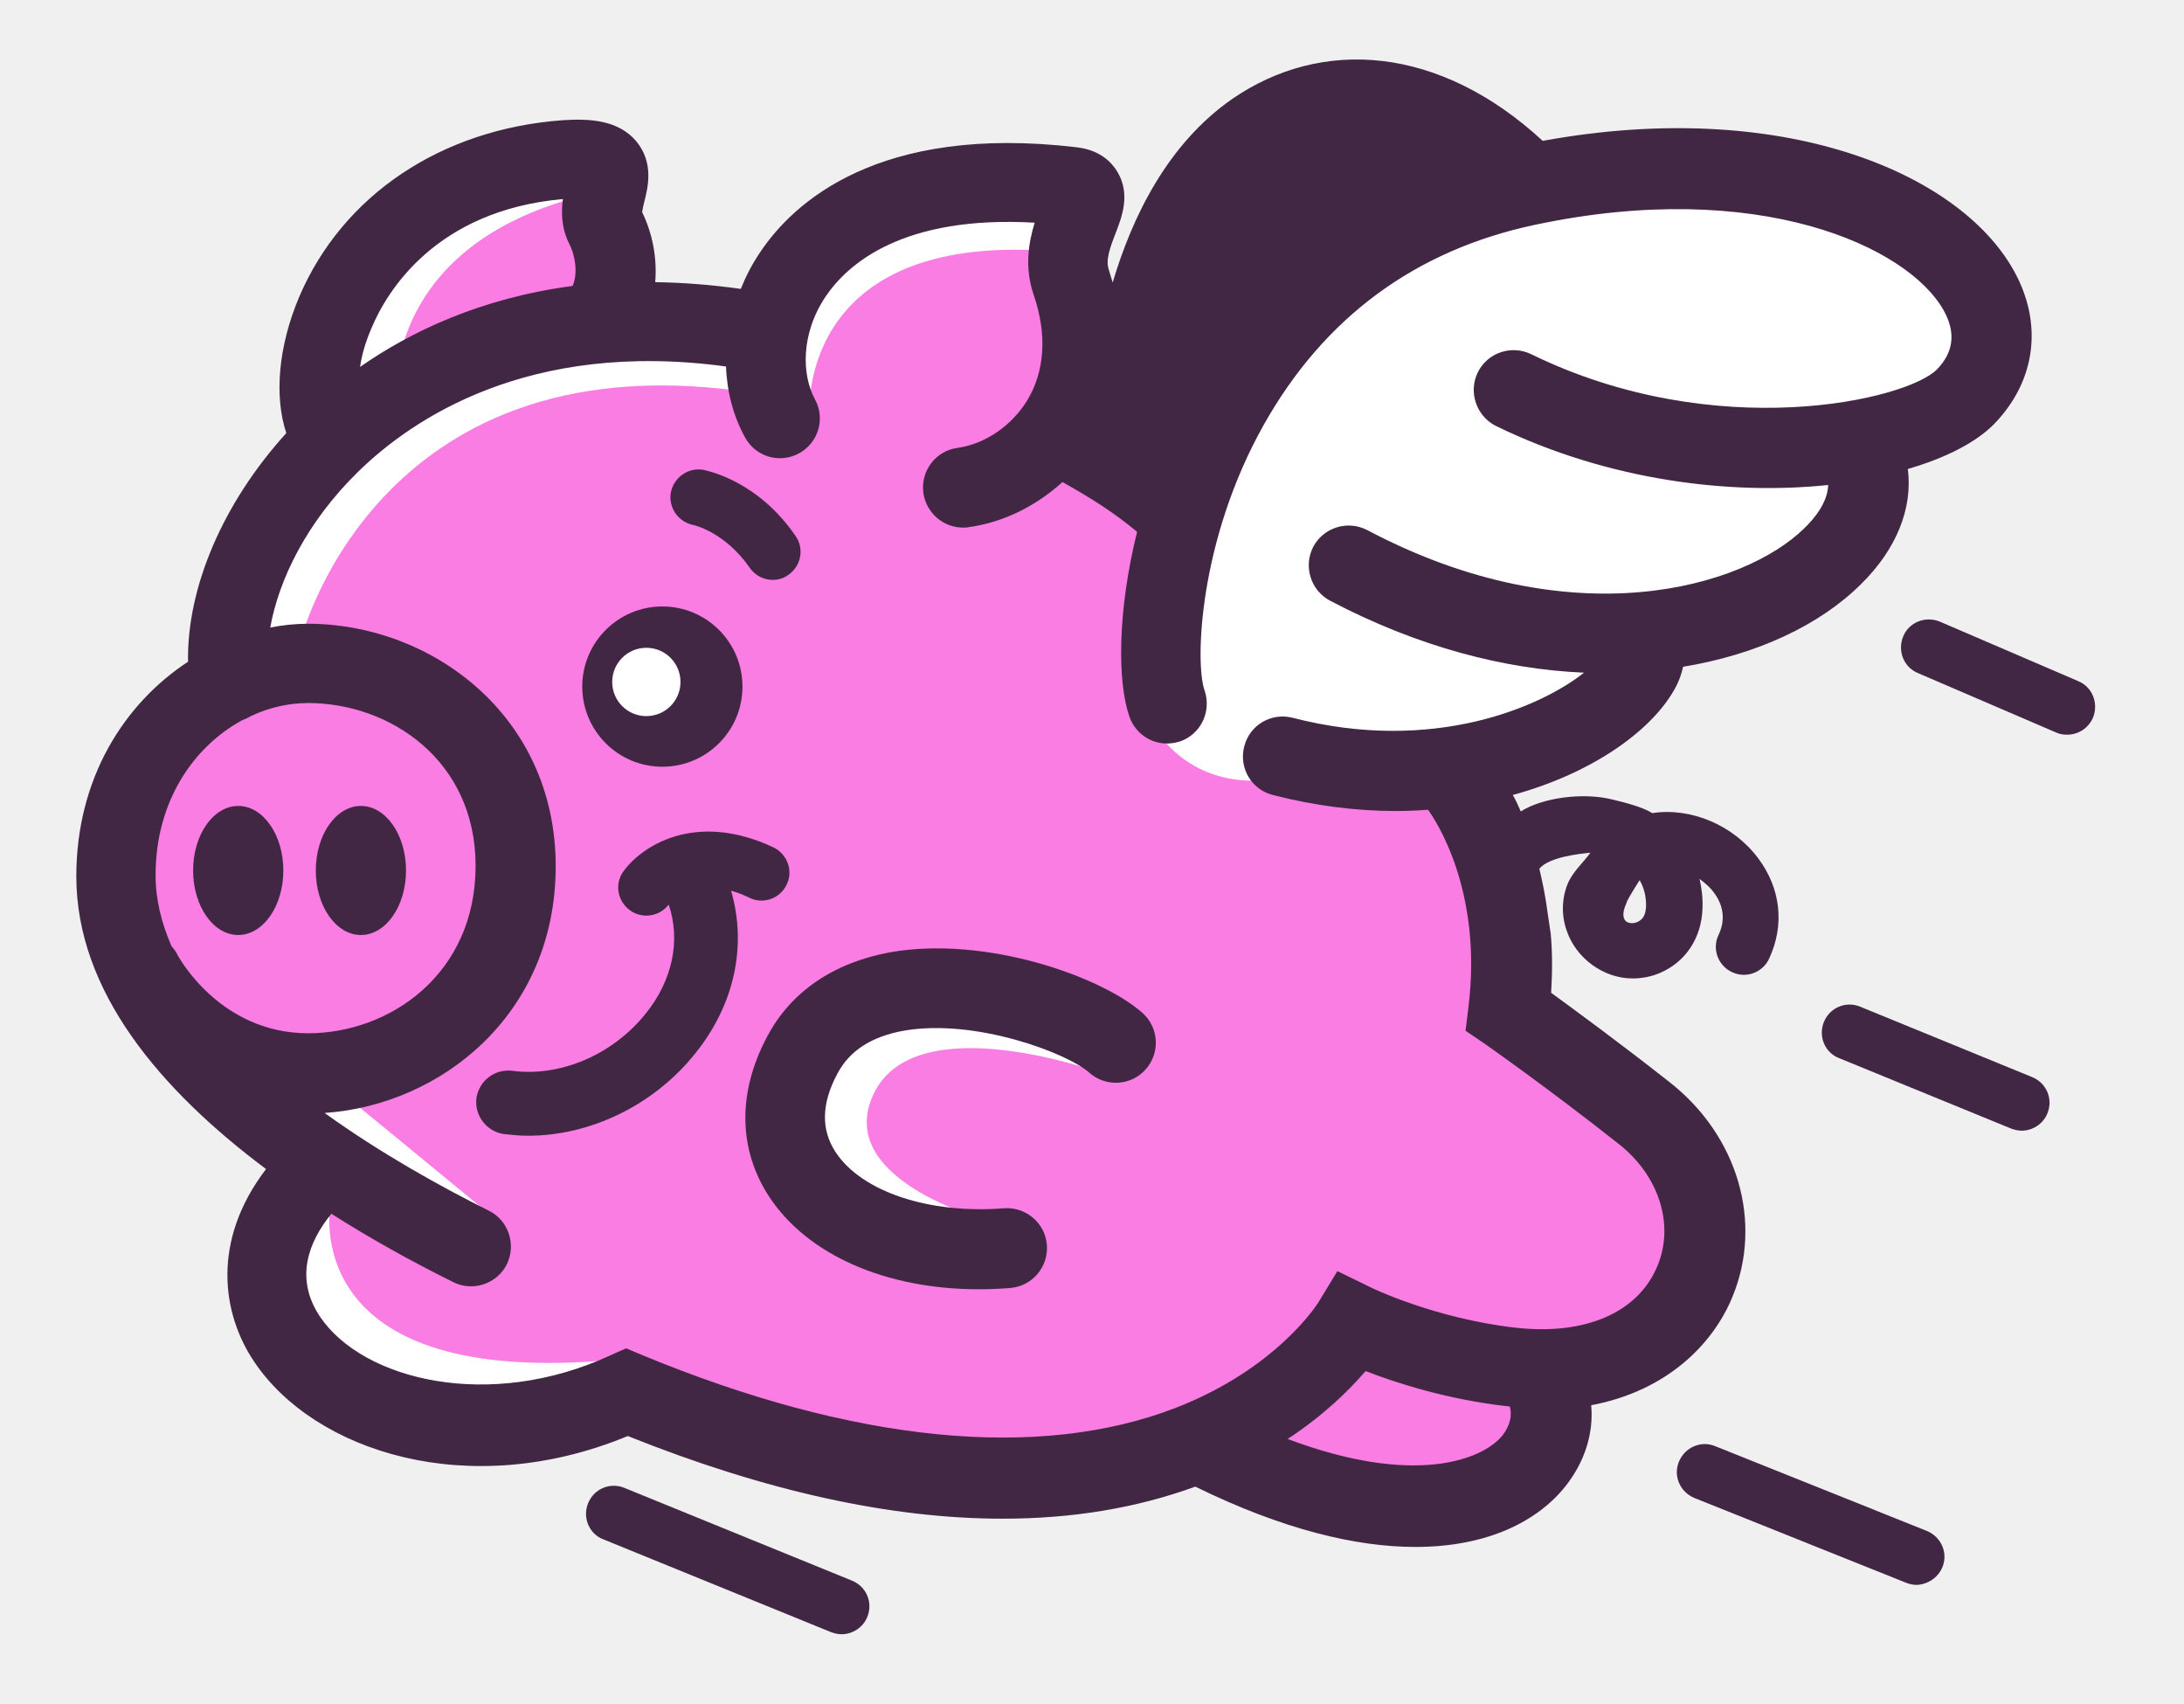
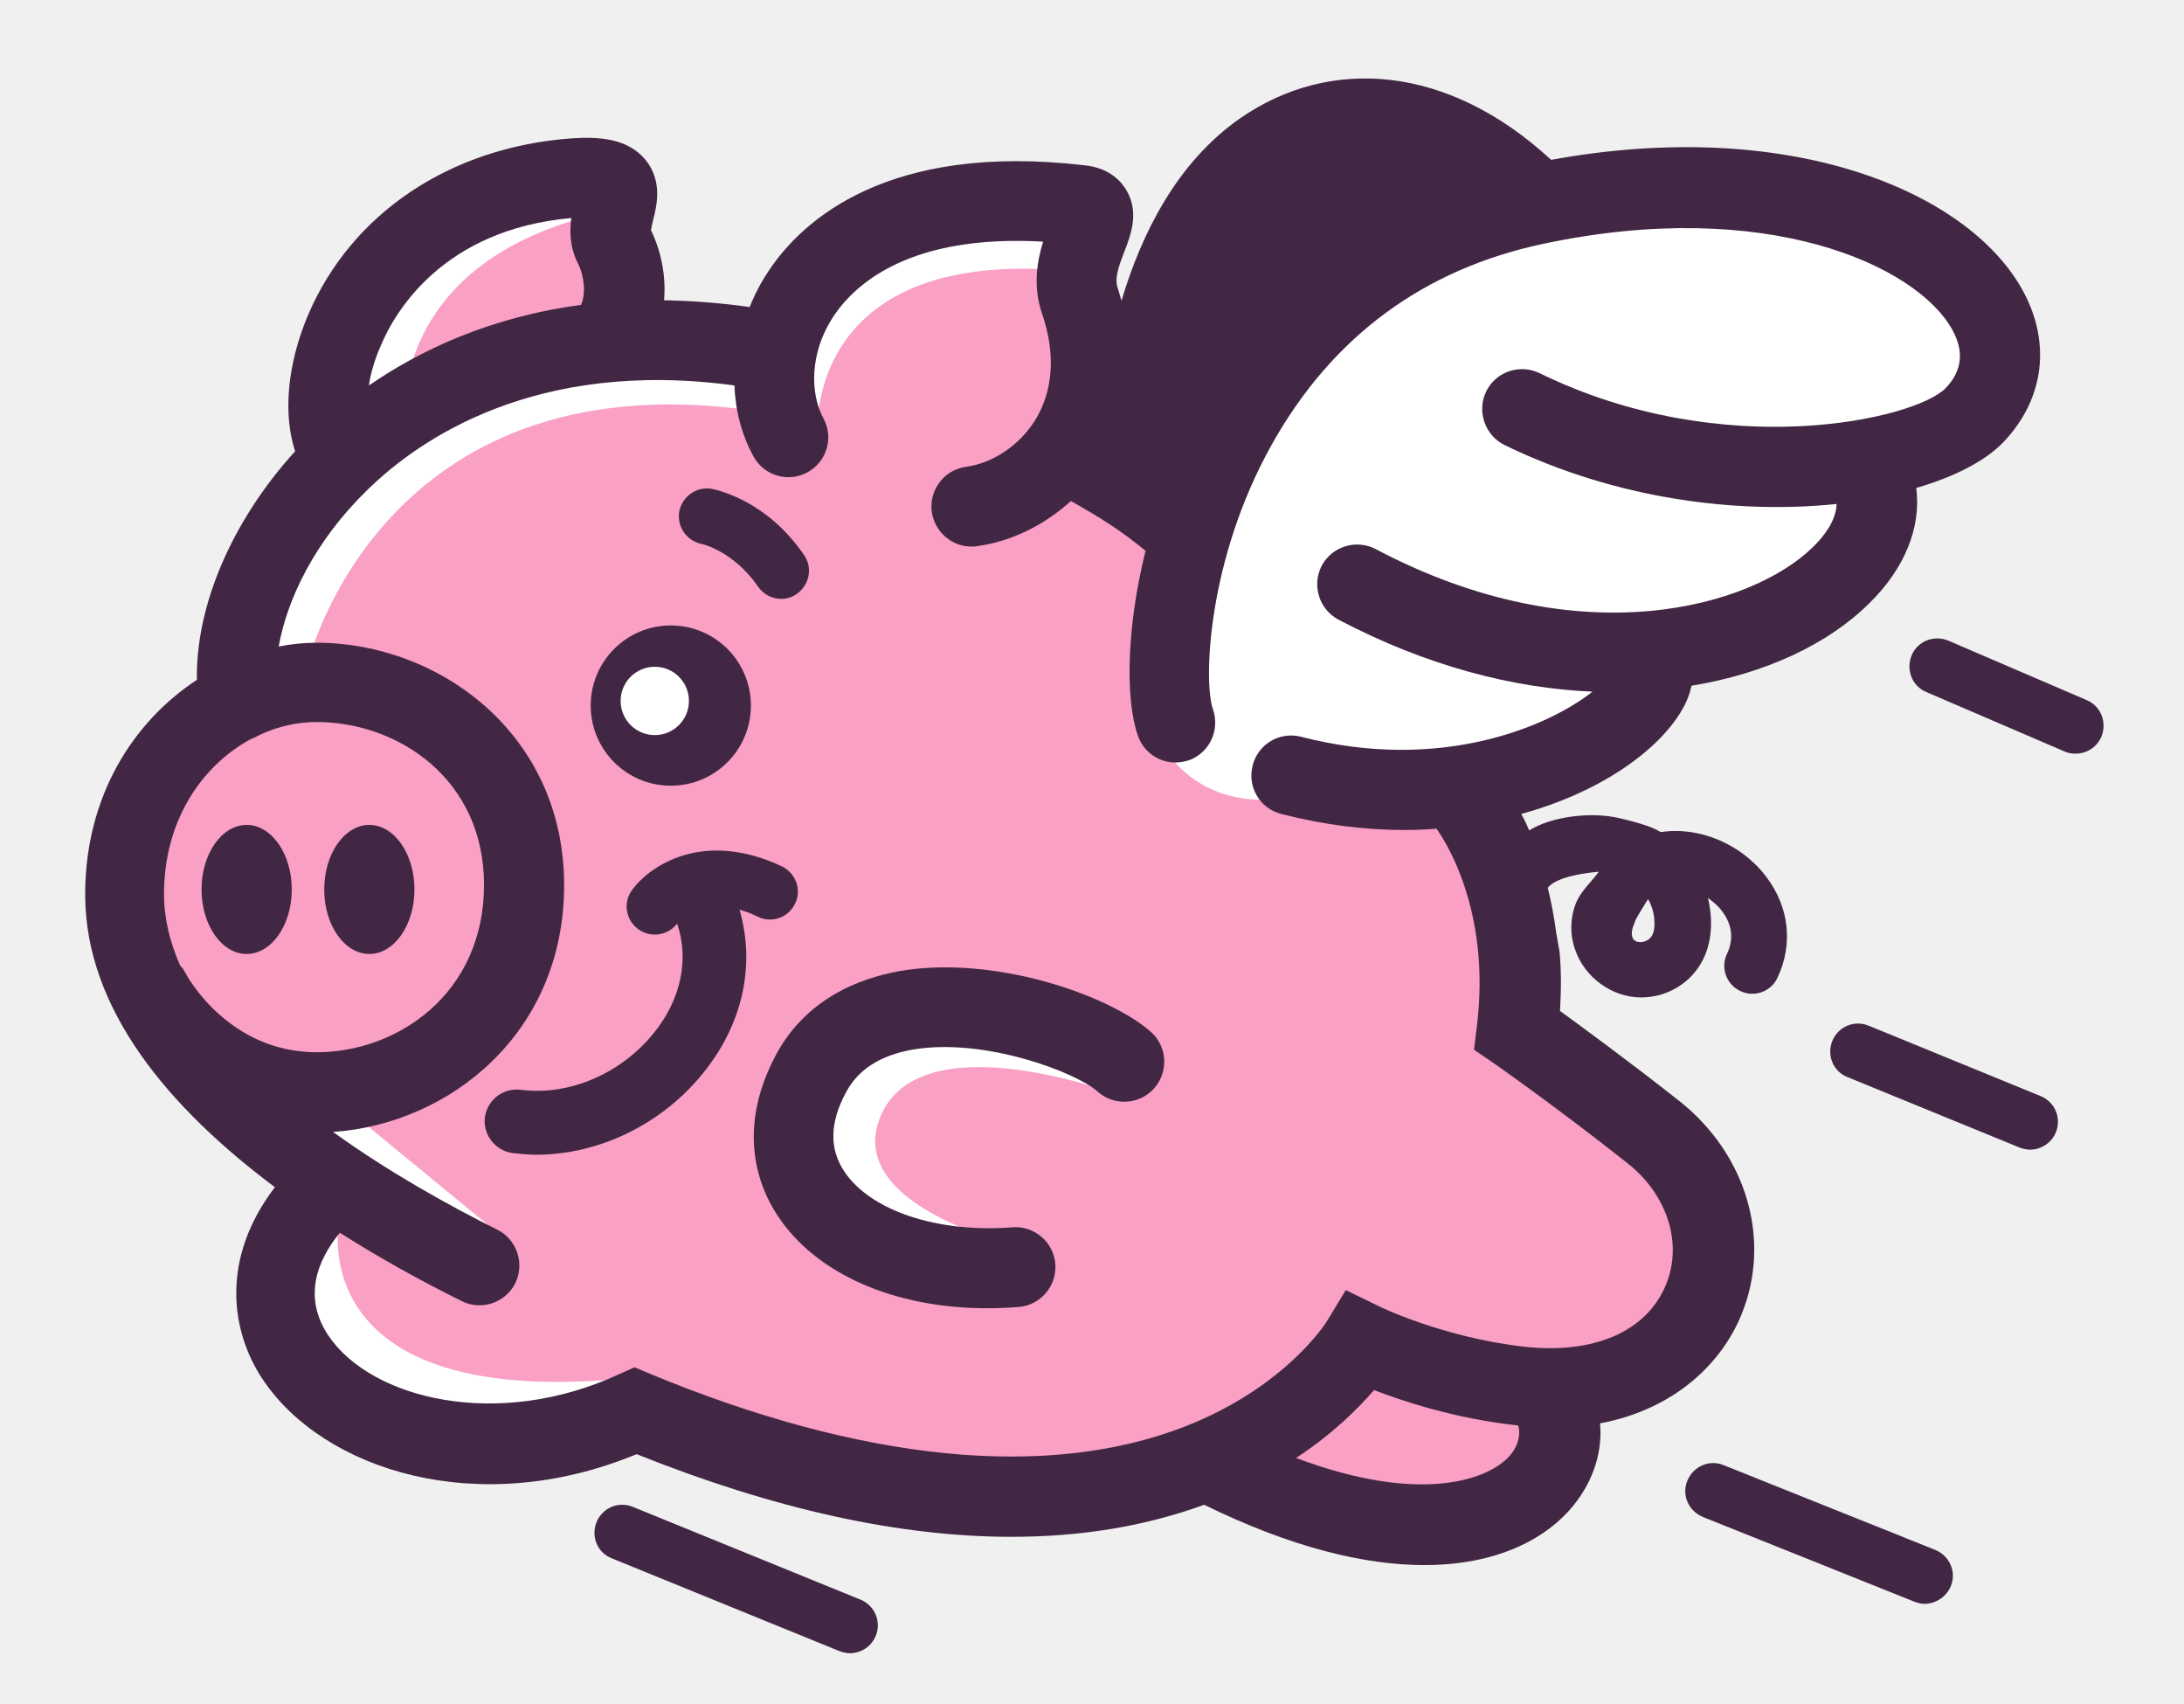
- <svg xmlns="http://www.w3.org/2000/svg" version="1.1" x="0px" y="0px" viewBox="0 0 518 404" style="enable-background:new 0 0 518 404;" xml:space="preserve">
+ <svg xmlns="http://www.w3.org/2000/svg" version="1.1" id="Layer_2_1_" x="0px" y="0px" viewBox="0 0 518 404" style="enable-background:new 0 0 518 404;" xml:space="preserve">
  <style type="text/css">
	.st0{fill:#FFFFFF;}
- 	.st1{fill:#F97DE2;}
+ 	.st1{fill:#F9A0C4;}
	.st2{fill:#422744;}
</style>
-   <g id="Layer_1">
+   <g>
    <g>
      <g>
+         <path class="st0" d="M89.5,257.4c0,0-32.1,3.6-49.9-16c-17.8-19.6-14.3-49.9,3.6-64.2c17.8-14.3,69.5-26.7,76.7-26.7     c7.1,0,130.2-39.2,153.4-53.5c23.2-14.3,89.2-55.3,124.8-53.5c35.7,1.8,85.6,12.5,74.9,35.7c-10.7,23.2-26.7,28.5-26.7,28.5     s3.6,12.5-3.6,21.4c-7.1,8.9-45.3,20.5-45.3,20.5s-4.7,22.3-20.7,29.4c-16,7.1-90.9,14.3-96.3,14.3     C275,193.2,89.5,257.4,89.5,257.4z" />
+       </g>
+       <g>
        <g>
-           <path class="st0" d="M87.5,252.9c0,0-32.1,3.6-49.9-16c-17.8-19.6-14.3-49.9,3.6-64.2c17.8-14.3,69.5-26.7,76.7-26.7      c7.1,0,130.2-39.2,153.4-53.5c23.2-14.3,89.2-55.3,124.8-53.5c35.7,1.8,85.6,12.5,74.9,35.7c-10.7,23.2-26.7,28.5-26.7,28.5      s3.6,12.5-3.6,21.4c-7.1,8.9-45.3,20.5-45.3,20.5s-4.7,22.3-20.7,29.4c-16,7.1-90.9,14.3-96.3,14.3      C273,188.7,87.5,252.9,87.5,252.9z" />
+           <g>
+             <path class="st1" d="M67.2,268.3c0,0-6.1-8.2,7.9-9.4c14.1-1.2,42.2-17.9,44.8-31c2.6-13.2,3.5-20.2-2.6-37.8       c-6.1-17.6-30.7-29.9-38.7-29.9c-7.9,0-27.2,6.2-23.7-8.8c3.5-14.9,26.4-46.6,24.6-55.3c-1.8-8.8,4.4-31.6,14.1-38.7       c9.7-7,44.8-16.7,47.4-14.1c2.6,2.6,5.5,9.7,4.5,15c-1,5.3,0.8,19.3,13.9,19.3c13.2,0,23.7,10.5,24.6-1.8       c0.9-12.3,19.3-19.3,36-22.8c16.7-3.5,35.1-8.8,36.9-0.9c1.8,7.9-0.9,21.1,0.9,28.1c1.8,7-9.7,29.9,1.8,34.3l16.7,8.8       c0,0,7.9,5.3,5.3,14.9c-2.6,9.7-7.7,32.9-7,36c0.7,3.2,9.7,18.4,30.7,14.9c28.7-4.8,42.2-3.5,47.4,12.3c5.3,15.8,6.1,31,7,42.8       c0.9,11.7,16.7,15.2,27.2,25.8c10.5,10.5,25.5,17.6,17.6,32.5c-7.9,14.9-16.1,23.7-27.2,25.5c-11.1,1.8-0.9,5.3-8.8,21.1       c-7.9,15.8-22,14.9-37.8,14.1c-15.8-0.9-35.1-18.4-53.6-14.1c-18.4,4.4-28.1,5.3-48.3,3.5c-20.2-1.8-41.3-5.3-58-12.3       c-16.7-7-7-11.4-29-2.6c-22,8.8-47,3.7-59.7-3.5c-28.1-15.8-8.8-36.9-9.7-52.7C71.6,265.6,67.2,268.3,67.2,268.3z" />
+           </g>
        </g>
        <g>
          <g>
-             <g>
-               <path class="st1" d="M65.2,263.8c0,0-6.1-8.2,7.9-9.4c14.1-1.2,42.2-17.9,44.8-31c2.6-13.2,3.5-20.2-2.6-37.8        c-6.1-17.6-30.7-29.9-38.7-29.9c-7.9,0-27.2,6.2-23.7-8.8c3.5-14.9,26.4-46.6,24.6-55.3c-1.8-8.8,4.4-31.6,14.1-38.7        c9.7-7,44.8-16.7,47.4-14.1c2.6,2.6,5.5,9.7,4.5,15c-1,5.3,0.8,19.3,13.9,19.3c13.2,0,23.7,10.5,24.6-1.8        c0.9-12.3,19.3-19.3,36-22.8c16.7-3.5,35.1-8.8,36.9-0.9c1.8,7.9-0.9,21.1,0.9,28.1c1.8,7-9.7,29.9,1.8,34.3l16.7,8.8        c0,0,7.9,5.3,5.3,14.9c-2.6,9.7-7.7,32.9-7,36c0.7,3.2,9.7,18.4,30.7,14.9c28.7-4.8,42.2-3.5,47.4,12.3        c5.3,15.8,6.1,31,7,42.8c0.9,11.7,16.7,15.2,27.2,25.8c10.5,10.5,25.5,17.6,17.6,32.5c-7.9,14.9-16.1,23.7-27.2,25.5        c-11.1,1.8-0.9,5.3-8.8,21.1c-7.9,15.8-22,14.9-37.8,14.1c-15.8-0.9-35.1-18.4-53.6-14.1c-18.4,4.4-28.1,5.3-48.3,3.5        c-20.2-1.8-41.3-5.3-58-12.3c-16.7-7-7-11.4-29-2.6c-22,8.8-47,3.7-59.7-3.5c-28.1-15.8-8.8-36.9-9.7-52.7        C69.6,261.1,65.2,263.8,65.2,263.8z" />
-             </g>
+             <path class="st0" d="M73.3,156.4c0,0,17.6-70.9,104.2-59.2l16.4,5.3c0,0-2.9-41,53.3-38.7l11.1-14.1c0,0-19.9-1.8-24.6-1.2       c-4.7,0.6-22.3,2.9-26.9,6.4c-4.7,3.5-22.3,24-22.3,24S172.3,82.6,170,82c-2.3-0.6-35.1-0.6-38.7,0.6c-3.5,1.2-14.1,4.7-19.3,7       c-5.3,2.3-15.8,5.3-15.8,5.3S95.6,62.1,140.7,51c0,0-0.6-4.7-10-2.3c-9.4,2.3-31.6,5.9-39.2,18.7c-7.6,12.9-9.4,17.6-8.2,25.8       c1.2,8.2-3.5,14.1-8.8,25.2c-5.3,11.1-15.2,27.5-15.2,29.3C59.3,149.4,58.7,167.5,73.3,156.4z" />
          </g>
+         </g>
+         <g>
          <g>
-             <g>
-               <path class="st0" d="M71.3,151.9c0,0,17.6-70.9,104.2-59.2L192,98c0,0-2.9-41,53.3-38.7l11.1-14.1c0,0-19.9-1.8-24.6-1.2        c-4.7,0.6-22.3,2.9-26.9,6.4c-4.7,3.5-22.3,24-22.3,24s-12.3,3.5-14.6,2.9c-2.3-0.6-35.1-0.6-38.7,0.6        c-3.5,1.2-14.1,4.7-19.3,7c-5.3,2.3-15.8,5.3-15.8,5.3s-0.6-32.8,44.5-43.9c0,0-0.6-4.7-10-2.3c-9.4,2.3-31.6,5.9-39.2,18.7        c-7.6,12.9-9.4,17.6-8.2,25.8c1.2,8.2-3.5,14.1-8.8,25.2c-5.3,11.1-15.2,27.5-15.2,29.3C57.3,144.9,56.7,163,71.3,151.9z" />
-             </g>
+             <path class="st0" d="M120.8,294.6l-39.2-32.2c0,0-15.8,0-12.3,5.9C72.7,274.1,114.3,295.8,120.8,294.6z" />
          </g>
+         </g>
+         <g>
          <g>
-             <g>
-               <path class="st0" d="M118.8,290.1l-39.2-32.2c0,0-15.8,0-12.3,5.9C70.7,269.6,112.3,291.3,118.8,290.1z" />
-             </g>
+             <path class="st0" d="M80.4,289.9c0,0-8.8,44.5,68.5,36.9c0,0-5.9,12.9-14.6,13.5c-8.8,0.6-33.4,1.8-39.8-1.2       c-6.4-2.9-25.8-12.3-25.8-17.6C68.6,316.3,59.9,283.5,80.4,289.9z" />
          </g>
+         </g>
+         <g>
          <g>
-             <g>
-               <path class="st0" d="M78.4,285.4c0,0-8.8,44.5,68.5,36.9c0,0-5.9,12.9-14.6,13.5c-8.8,0.6-33.4,1.8-39.8-1.2        c-6.4-2.9-25.8-12.3-25.8-17.6C66.6,311.8,57.9,279,78.4,285.4z" />
-             </g>
-           </g>
-           <g>
-             <g>
-               <path class="st0" d="M261.1,254.4c0,0-43.9-16.1-53.9,5c-10,21.1,29.3,30.7,29.3,30.7s-22.3,2.3-27.5,0.6        c-5.3-1.8-26.9-8.8-24-24.6c2.9-15.8,8.8-25.2,19.9-29.9c11.1-4.7,38.1-2.9,43.3,1.8C253.5,242.7,261.1,254.4,261.1,254.4z" />
-             </g>
+             <path class="st0" d="M263.1,258.9c0,0-43.9-16.1-53.9,5c-10,21.1,29.3,30.7,29.3,30.7s-22.3,2.3-27.5,0.6       c-5.3-1.8-26.9-8.8-24-24.6c2.9-15.8,8.8-25.2,19.9-29.9c11.1-4.7,38.1-2.9,43.3,1.8C255.5,247.2,263.1,258.9,263.1,258.9z" />
          </g>
        </g>
      </g>
-       <g>
-         <circle class="st1" cx="74.2" cy="205.7" r="40.2" />
-         <path class="st2" d="M385.7,214.3c0.1-0.3,0.2-0.6,0.3-0.8c0.2-0.5,2.9-4.9,2.9-4.8c1,1.8,1.6,3.9,1.5,6.3c-0.1,1.9-0.7,3-2,3.6     c-1.1,0.5-2.3,0.3-2.8-0.2C384.6,217.4,385.1,215.6,385.7,214.3z M356.4,340.3c-4.7,5.9-21,12.2-51,0.9     c8.7-5.7,14.7-11.7,18.5-16.1c7.2,2.8,19.3,6.7,33.3,8.3c0.3,0,0.6,0.1,0.9,0.1C358.7,335.7,358.1,338.1,356.4,340.3z      M367.1,216.7c-0.5-3.9-1.2-7.4-2-10.7c2.2-2.8,9.8-3.6,12.1-3.8c-1.8,2.5-4.2,4.5-5.4,7.4c-1.4,3.5-1.5,7.5-0.2,11.1     c2.2,6.5,8.7,11.3,15.6,11.3c2.2,0,4.4-0.4,6.5-1.3c6.1-2.6,9.9-8.3,10.1-15.4c0.1-2.4-0.2-4.7-0.7-6.9c1.2,0.9,2.4,1.9,3.3,3.1     c1.7,2.2,3.3,5.8,1.2,10.2c-1.6,3.3-0.1,7.3,3.2,8.8c3.3,1.6,7.3,0.1,8.8-3.2c3.7-7.9,2.8-16.6-2.6-23.8     c-5.9-7.9-16-12.1-25.1-10.7c-2.4-1.5-6.8-2.6-9.8-3.3c-6.7-1.6-16.2-0.4-21.4,2.9c-0.6-1.4-1.2-2.7-1.9-3.9     c18.7-5.1,32.5-15,38.1-24.6c1.2-2,1.9-4,2.3-5.8c17.6-2.9,32.4-9.9,42.1-19.5c8.5-8.3,12.4-18.1,11.2-27.4     c9.3-2.7,16.5-6.5,20.7-10.9c9.7-10.2,11.4-23.7,4.4-36.2c-13.1-23.4-55.3-41-111.7-30.7c-24.5-22.6-52.4-24.6-73.7-9.9     C277,34.1,268.6,51.2,263.9,67c-0.3-1-0.6-2-0.9-3c-0.8-2.3,0.2-5.1,1.6-8.7c1.5-3.9,3.6-9.3,0.4-14.6c-1.4-2.3-4.2-5.2-9.8-5.8     c-46.9-5.5-67.1,13.2-74.9,24.9c-1.9,2.8-3.4,5.7-4.6,8.7c-7.1-1-13.9-1.5-20.3-1.6c0.5-5.8-0.7-11.7-3.1-16.6     c0.1-0.6,0.3-1.7,0.5-2.4c0.8-3.2,2.4-9.1-1.8-14.3c-4.3-5.2-11.2-5.5-17.5-5.1c-28.9,2.1-52.2,17.8-62.5,41.8     c-5,11.8-6,23.6-3.1,32.4c-15,16.5-23.6,36.6-23.3,54.2c-15.1,9.9-26.5,27.6-26.5,50.9c0,27.3,20,50.7,45,69.4     c-13,17-10.5,34.3-2.8,45.7c14.3,21.3,50.9,33.2,88.6,17.6c32.7,13.1,62.4,19.6,88.9,19.6c16.5,0,31.7-2.5,45.7-7.6     c20.8,10.2,38.2,14.3,52.2,14.3c17.1,0,29-6.1,35.6-14.4c4.6-5.8,6.7-12.6,6.1-19.2c18-3.4,28.9-14.5,33.5-25.7     c7.3-17.7,1.3-38.2-14.9-50.9c-12.2-9.6-22.5-17.1-28.1-21.2c0.3-5,0.3-9.7-0.1-14L367.1,216.7z M133.5,47.2     c-0.4,3.1-0.4,6.9,1.6,10.8c1.5,3,1.9,7.2,0.7,9.8C113.9,70.7,97.3,78.7,85.4,87c0.4-2.8,1.3-6,2.8-9.4     C91.7,69.3,103.2,49.9,133.5,47.2z M85,111.8c12.6-12.3,40.2-31.3,87.2-24.9c0.2,5.9,1.7,11.7,4.5,16.8c2.5,4.6,8.2,6.3,12.8,3.8     c4.6-2.5,6.3-8.2,3.8-12.8c-3.1-5.7-3.5-15.5,2.6-24.5c5.1-7.5,18.1-19.2,49.5-17.4c-1.4,4.6-2.5,10.6-0.2,17.2     c3.2,9.4,2.6,18.1-1.6,25c-3.7,6-10,10.3-16.5,11.2c-5.2,0.7-8.8,5.5-8.1,10.7c0.7,4.7,4.7,8.2,9.4,8.2c0.4,0,0.9,0,1.3-0.1     c8.2-1.1,16-5,22.3-10.7c7.1,4,12,7.1,17.7,11.8c-4.7,18.9-4.7,35.7-1.8,43.9c1.4,3.9,5,6.3,8.9,6.3c1,0,2.1-0.2,3.1-0.5     c4.9-1.7,7.5-7.1,5.8-12.1c-2.3-6.4-1.4-35.5,14-62.9c14.3-25.5,36-41.5,64.4-47.5c52.8-11.2,88.4,5.1,96.9,20.3     c2.9,5.2,2.4,9.8-1.5,13.9c-7.1,7.4-52.5,17.9-96.3-3.5c-4.7-2.3-10.4-0.4-12.7,4.3c-2.3,4.7-0.3,10.4,4.3,12.7     c26.9,13.1,55.8,16.4,78.8,14c-0.1,4.2-3.4,8.1-5.7,10.3c-14.2,13.9-54.8,26.2-103.6,0.4c-4.6-2.4-10.3-0.7-12.8,3.9     c-2.4,4.6-0.7,10.3,3.9,12.8c20.9,11,41.5,16.3,60.3,17.1c-10.2,8.1-35.8,19.3-69.1,10.7c-5.1-1.3-10.2,1.7-11.5,6.8     c-1.3,5.1,1.7,10.2,6.8,11.5c10.1,2.6,19.9,3.8,29.1,3.8c2.6,0,5.2-0.1,7.7-0.3c1.6,2.2,13,18.9,9.6,46.7l-0.7,5.7l4.7,3.2     c0.1,0.1,14.1,9.8,31.7,23.7c9.5,7.5,13.2,19.1,9.1,28.9c-4.6,11.1-17.2,16.5-33.8,14.6c-19.1-2.2-34.2-9.5-34.3-9.6l-7.8-3.8     l-4.5,7.4c-0.1,0.2-9.8,15.7-33.8,25c-32.5,12.6-76.3,8.3-126.6-12.5l-3.8-1.6l-3.8,1.7c-28.6,13.2-58.6,5.9-68.8-9.2     c-6.1-9.1-2.7-17.8,2.7-24.4c9.6,6.1,19.4,11.5,28.9,16.2c1.4,0.7,2.8,1,4.2,1c3.5,0,6.8-1.9,8.5-5.2c2.3-4.7,0.4-10.4-4.2-12.7     c-11.4-5.7-25.7-13.6-39-23.2c27.6-1.9,54.8-23.4,54.8-58.5c0-36-29.8-57.5-58.7-57.5c-3,0-6,0.3-9,0.9     C66.1,137.6,72.6,123.9,85,111.8z M40.7,224.4c-2.4-5.5-3.8-11.1-3.8-16.9c0-17.6,9.1-30.5,20.5-36.7c0.8-0.3,1.6-0.7,2.3-1.1     c4.3-2,8.9-3,13.4-3c19.3,0,39.7,13.5,39.7,38.6c0,25.8-20.5,39.7-39.7,39.7c-20.7,0-30.5-17.7-30.9-18.4     C41.8,225.8,41.3,225,40.7,224.4z" />
-         <path class="st2" d="M181.9,245.9c-7,13.2-6.8,26.6,0.5,37.8c9.1,13.9,27.8,22,49.7,22c2.5,0,5-0.1,7.5-0.3     c5.2-0.4,9.1-5,8.7-10.2c-0.4-5.2-5-9.1-10.2-8.7c-17.7,1.4-33.7-3.9-39.9-13.3c-3.5-5.3-3.4-11.5,0.4-18.6     c2.9-5.5,8.1-8.8,15.7-10.2c17.1-3,39,5.4,44,9.9c3.9,3.5,9.9,3.2,13.4-0.7c3.5-3.9,3.2-9.9-0.7-13.4     c-9.8-8.7-37.3-18.4-59.9-14.4C197.6,228.3,187.5,235.2,181.9,245.9z" />
-         <path class="st2" d="M164.5,124.5c0.1,0,7.5,1.7,13.3,10.1c1.3,1.9,3.4,2.9,5.5,2.9c1.3,0,2.6-0.4,3.7-1.2c3-2.1,3.8-6.2,1.7-9.2     c-8.9-13-20.6-15.4-21.9-15.7c-3.6-0.6-7,1.8-7.7,5.4C158.5,120.4,160.9,123.8,164.5,124.5z" />
-         <circle class="st2" cx="157.1" cy="162.8" r="19" />
-         <ellipse class="st2" cx="56.5" cy="206.4" rx="10.7" ry="15.3" />
-         <ellipse class="st2" cx="85.6" cy="206.4" rx="10.7" ry="15.3" />
-         <path class="st2" d="M177.8,212.9c3.3,1.6,7.3,0.1,8.8-3.2c1.6-3.3,0.1-7.2-3.2-8.8c-18.8-8.8-31.5,0-35.6,5.8     c-2.1,3-1.3,7.1,1.7,9.2c1.1,0.8,2.5,1.2,3.8,1.2c2,0,4-0.9,5.3-2.6c2.9,8.5,0.9,18-5.5,25.9c-7.8,9.7-20.2,15-31.6,13.5     c-4.2-0.5-7.9,2.4-8.5,6.5c-0.5,4.1,2.4,7.9,6.5,8.5c1.9,0.2,3.8,0.4,5.7,0.4c14.8,0,29.8-7.2,39.6-19.4     c9.4-11.6,12.4-25.6,8.6-38.7C174.8,211.6,176.2,212.1,177.8,212.9z" />
-         <path class="st2" d="M460.7,371.6c1.4-3.4-0.3-7.2-3.7-8.6l-50.2-20.1c-3.4-1.4-7.2,0.3-8.6,3.7c-1.4,3.4,0.3,7.2,3.7,8.6     l50.2,20.1c0.8,0.3,1.6,0.5,2.5,0.5C457.1,375.7,459.6,374.2,460.7,371.6z" />
-         <path class="st2" d="M148.1,352.8c-3.4-1.4-7.2,0.2-8.6,3.6c-1.4,3.4,0.2,7.3,3.6,8.6l54,22c0.8,0.3,1.7,0.5,2.5,0.5     c2.6,0,5.1-1.6,6.1-4.1c1.4-3.4-0.2-7.2-3.6-8.6L148.1,352.8z" />
-         <path class="st2" d="M441.2,238.7c-3.4-1.4-7.2,0.2-8.6,3.6c-1.4,3.4,0.2,7.3,3.6,8.6l40.8,16.7c0.8,0.3,1.7,0.5,2.5,0.5     c2.6,0,5.1-1.6,6.1-4.1c1.4-3.4-0.2-7.2-3.6-8.6L441.2,238.7z" />
-         <path class="st2" d="M451.4,150.9c-1.4,3.4,0.1,7.3,3.5,8.7l32.8,14.1c0.9,0.4,1.7,0.5,2.6,0.5c2.6,0,5-1.5,6.1-4     c1.4-3.4-0.1-7.3-3.5-8.7l-32.8-14.1C456.7,146,452.8,147.5,451.4,150.9z" />
-       </g>
+     </g>
+     <g>
+       <circle class="st1" cx="76.2" cy="210.2" r="40.2" />
+       <path class="st2" d="M387.7,218.8c0.1-0.3,0.2-0.6,0.3-0.8c0.2-0.5,2.9-4.9,2.9-4.8c1,1.8,1.6,3.9,1.5,6.3c-0.1,1.9-0.7,3-2,3.6    c-1.1,0.5-2.3,0.3-2.8-0.2C386.6,221.9,387.1,220.1,387.7,218.8z M358.4,344.8c-4.7,5.9-21,12.2-51,0.9    c8.7-5.7,14.7-11.7,18.5-16.1c7.2,2.8,19.3,6.7,33.3,8.3c0.3,0,0.6,0.1,0.9,0.1C360.7,340.2,360.1,342.6,358.4,344.8z     M369.1,221.2c-0.5-3.9-1.2-7.4-2-10.7c2.2-2.8,9.8-3.6,12.1-3.8c-1.8,2.5-4.2,4.5-5.4,7.4c-1.4,3.5-1.5,7.5-0.2,11.1    c2.2,6.5,8.7,11.3,15.6,11.3c2.2,0,4.4-0.4,6.5-1.3c6.1-2.6,9.9-8.3,10.1-15.4c0.1-2.4-0.2-4.7-0.7-6.9c1.2,0.9,2.4,1.9,3.3,3.1    c1.7,2.2,3.3,5.8,1.2,10.2c-1.6,3.3-0.1,7.3,3.2,8.8c3.3,1.6,7.3,0.1,8.8-3.2c3.7-7.9,2.8-16.6-2.6-23.8    c-5.9-7.9-16-12.1-25.1-10.7c-2.4-1.5-6.8-2.6-9.8-3.3c-6.7-1.6-16.2-0.4-21.4,2.9c-0.6-1.4-1.2-2.7-1.9-3.9    c18.7-5.1,32.5-15,38.1-24.6c1.2-2,1.9-4,2.3-5.8c17.6-2.9,32.4-9.9,42.1-19.5c8.5-8.3,12.4-18.1,11.2-27.4    c9.3-2.7,16.5-6.5,20.7-10.9c9.7-10.2,11.4-23.7,4.4-36.2c-13.1-23.4-55.3-41-111.7-30.7c-24.5-22.6-52.4-24.6-73.7-9.9    c-15.1,10.5-23.5,27.5-28.2,43.3c-0.3-1-0.6-2-0.9-3c-0.8-2.3,0.2-5.1,1.6-8.7c1.5-3.9,3.6-9.3,0.4-14.6c-1.4-2.3-4.2-5.2-9.8-5.8    c-46.9-5.5-67.1,13.2-74.9,24.9c-1.9,2.8-3.4,5.7-4.6,8.7c-7.1-1-13.9-1.5-20.3-1.6c0.5-5.8-0.7-11.7-3.1-16.6    c0.1-0.6,0.3-1.7,0.5-2.4c0.8-3.2,2.4-9.1-1.8-14.3c-4.3-5.2-11.2-5.5-17.5-5.1c-28.9,2.1-52.2,17.8-62.5,41.8    c-5,11.8-6,23.6-3.1,32.4c-15,16.5-23.6,36.6-23.3,54.2c-15.1,9.9-26.5,27.6-26.5,50.9c0,27.3,20,50.7,45,69.4    c-13,17-10.5,34.3-2.8,45.7c14.3,21.3,50.9,33.2,88.6,17.6c32.7,13.1,62.4,19.6,88.9,19.6c16.5,0,31.7-2.5,45.7-7.6    c20.8,10.2,38.2,14.3,52.2,14.3c17.1,0,29-6.1,35.6-14.4c4.6-5.8,6.7-12.6,6.1-19.2c18-3.4,28.9-14.5,33.5-25.7    c7.3-17.7,1.3-38.2-14.9-50.9c-12.2-9.6-22.5-17.1-28.1-21.2c0.3-5,0.3-9.7-0.1-14L369.1,221.2z M135.5,51.7    c-0.4,3.1-0.4,6.9,1.6,10.8c1.5,3,1.9,7.2,0.7,9.8c-21.8,2.9-38.4,10.9-50.3,19.1c0.4-2.8,1.3-6,2.8-9.4    C93.7,73.8,105.2,54.4,135.5,51.7z M87,116.3C99.5,104,127.2,85,174.2,91.4c0.2,5.9,1.7,11.7,4.5,16.8c2.5,4.6,8.2,6.3,12.8,3.8    c4.6-2.5,6.3-8.2,3.8-12.8c-3.1-5.7-3.5-15.5,2.6-24.5c5.1-7.5,18.1-19.2,49.5-17.4c-1.4,4.6-2.5,10.6-0.2,17.2    c3.2,9.4,2.6,18.1-1.6,25c-3.7,6-10,10.3-16.5,11.2c-5.2,0.7-8.8,5.5-8.1,10.7c0.7,4.7,4.7,8.2,9.4,8.2c0.4,0,0.9,0,1.3-0.1    c8.2-1.1,16-5,22.3-10.7c7.1,4,12,7.1,17.7,11.8c-4.7,18.9-4.7,35.7-1.8,43.9c1.4,3.9,5,6.3,8.9,6.3c1,0,2.1-0.2,3.1-0.5    c4.9-1.7,7.5-7.1,5.8-12.1c-2.3-6.4-1.4-35.5,14-62.9c14.3-25.5,36-41.5,64.4-47.5c52.8-11.2,88.4,5.1,96.9,20.3    c2.9,5.2,2.4,9.8-1.5,13.9c-7.1,7.4-52.5,17.9-96.3-3.5c-4.7-2.3-10.4-0.4-12.7,4.3c-2.3,4.7-0.3,10.4,4.3,12.7    c26.9,13.1,55.8,16.4,78.8,14c-0.1,4.2-3.4,8.1-5.7,10.3c-14.2,13.9-54.8,26.2-103.6,0.4c-4.6-2.4-10.3-0.7-12.8,3.9    c-2.4,4.6-0.7,10.3,3.9,12.8c20.9,11,41.5,16.3,60.3,17.1c-10.2,8.1-35.8,19.3-69.1,10.7c-5.1-1.3-10.2,1.7-11.5,6.8    c-1.3,5.1,1.7,10.2,6.8,11.5c10.1,2.6,19.9,3.8,29.1,3.8c2.6,0,5.2-0.1,7.7-0.3c1.6,2.2,13,18.9,9.6,46.7l-0.7,5.7l4.7,3.2    c0.1,0.1,14.1,9.8,31.7,23.7c9.5,7.5,13.2,19.1,9.1,28.9c-4.6,11.1-17.2,16.5-33.8,14.6c-19.1-2.2-34.2-9.5-34.3-9.6l-7.8-3.8    l-4.5,7.4c-0.1,0.2-9.8,15.7-33.8,25c-32.5,12.6-76.3,8.3-126.6-12.5l-3.8-1.6l-3.8,1.7c-28.6,13.2-58.6,5.9-68.8-9.2    c-6.1-9.1-2.7-17.8,2.7-24.4c9.6,6.1,19.4,11.5,28.9,16.2c1.4,0.7,2.8,1,4.2,1c3.5,0,6.8-1.9,8.5-5.2c2.3-4.7,0.4-10.4-4.2-12.7    c-11.4-5.7-25.7-13.6-39-23.2c27.6-1.9,54.8-23.4,54.8-58.5c0-36-29.8-57.5-58.7-57.5c-3,0-6,0.3-9,0.9    C68.1,142.1,74.6,128.4,87,116.3z M42.7,228.9c-2.4-5.5-3.8-11.1-3.8-16.9c0-17.6,9.1-30.5,20.5-36.7c0.8-0.3,1.6-0.7,2.3-1.1    c4.3-2,8.9-3,13.4-3c19.3,0,39.7,13.5,39.7,38.6c0,25.8-20.5,39.7-39.7,39.7c-20.7,0-30.5-17.7-30.9-18.4    C43.8,230.3,43.3,229.5,42.7,228.9z" />
+       <path class="st2" d="M183.9,250.4c-7,13.2-6.8,26.6,0.5,37.8c9.1,13.9,27.8,22,49.7,22c2.5,0,5-0.1,7.5-0.3    c5.2-0.4,9.1-5,8.7-10.2c-0.4-5.2-5-9.1-10.2-8.7c-17.7,1.4-33.7-3.9-39.9-13.3c-3.5-5.3-3.4-11.5,0.4-18.6    c2.9-5.5,8.1-8.8,15.7-10.2c17.1-3,39,5.4,44,9.9c3.9,3.5,9.9,3.2,13.4-0.7c3.5-3.9,3.2-9.9-0.7-13.4    c-9.8-8.7-37.3-18.4-59.9-14.4C199.6,232.8,189.5,239.7,183.9,250.4z" />
+       <path class="st2" d="M166.5,129c0.1,0,7.5,1.7,13.3,10.1c1.3,1.9,3.4,2.9,5.5,2.9c1.3,0,2.6-0.4,3.7-1.2c3-2.1,3.8-6.2,1.7-9.2    c-8.9-13-20.6-15.4-21.9-15.7c-3.6-0.6-7,1.8-7.7,5.4C160.5,124.9,162.9,128.3,166.5,129z" />
+       <circle class="st2" cx="159.1" cy="167.3" r="19" />
+       <ellipse class="st2" cx="58.5" cy="210.9" rx="10.7" ry="15.3" />
+       <ellipse class="st2" cx="87.6" cy="210.9" rx="10.7" ry="15.3" />
+       <path class="st2" d="M179.8,217.4c3.3,1.6,7.3,0.1,8.8-3.2c1.6-3.3,0.1-7.2-3.2-8.8c-18.8-8.8-31.5,0-35.6,5.8    c-2.1,3-1.3,7.1,1.7,9.2c1.1,0.8,2.5,1.2,3.8,1.2c2,0,4-0.9,5.3-2.6c2.9,8.5,0.9,18-5.5,25.9c-7.8,9.7-20.2,15-31.6,13.5    c-4.2-0.5-7.9,2.4-8.5,6.5c-0.5,4.1,2.4,7.9,6.5,8.5c1.9,0.2,3.8,0.4,5.7,0.4c14.8,0,29.8-7.2,39.6-19.4    c9.4-11.6,12.4-25.6,8.6-38.7C176.8,216.1,178.2,216.6,179.8,217.4z" />
+       <path class="st2" d="M462.7,376.1c1.4-3.4-0.3-7.2-3.7-8.6l-50.2-20.1c-3.4-1.4-7.2,0.3-8.6,3.7c-1.4,3.4,0.3,7.2,3.7,8.6    l50.2,20.1c0.8,0.3,1.6,0.5,2.5,0.5C459.1,380.2,461.6,378.7,462.7,376.1z" />
+       <path class="st2" d="M150.1,357.3c-3.4-1.4-7.2,0.2-8.6,3.6c-1.4,3.4,0.2,7.3,3.6,8.6l54,22c0.8,0.3,1.7,0.5,2.5,0.5    c2.6,0,5.1-1.6,6.1-4.1c1.4-3.4-0.2-7.2-3.6-8.6L150.1,357.3z" />
+       <path class="st2" d="M443.2,243.2c-3.4-1.4-7.2,0.2-8.6,3.6c-1.4,3.4,0.2,7.3,3.6,8.6l40.8,16.7c0.8,0.3,1.7,0.5,2.5,0.5    c2.6,0,5.1-1.6,6.1-4.1c1.4-3.4-0.2-7.2-3.6-8.6L443.2,243.2z" />
+       <path class="st2" d="M453.4,155.4c-1.4,3.4,0.1,7.3,3.5,8.7l32.8,14.1c0.9,0.4,1.7,0.5,2.6,0.5c2.6,0,5-1.5,6.1-4    c1.4-3.4-0.1-7.3-3.5-8.7l-32.8-14.1C458.7,150.5,454.8,152,453.4,155.4z" />
    </g>
  </g>
-   <g id="Layer_3">
- </g>
-   <g id="Layer_2">
+   <g>
    <g>
-       <g>
-         <circle class="st0" cx="153.3" cy="161.7" r="8.1" />
-       </g>
+       <circle class="st0" cx="155.3" cy="166.2" r="8.1" />
    </g>
  </g>
</svg>
